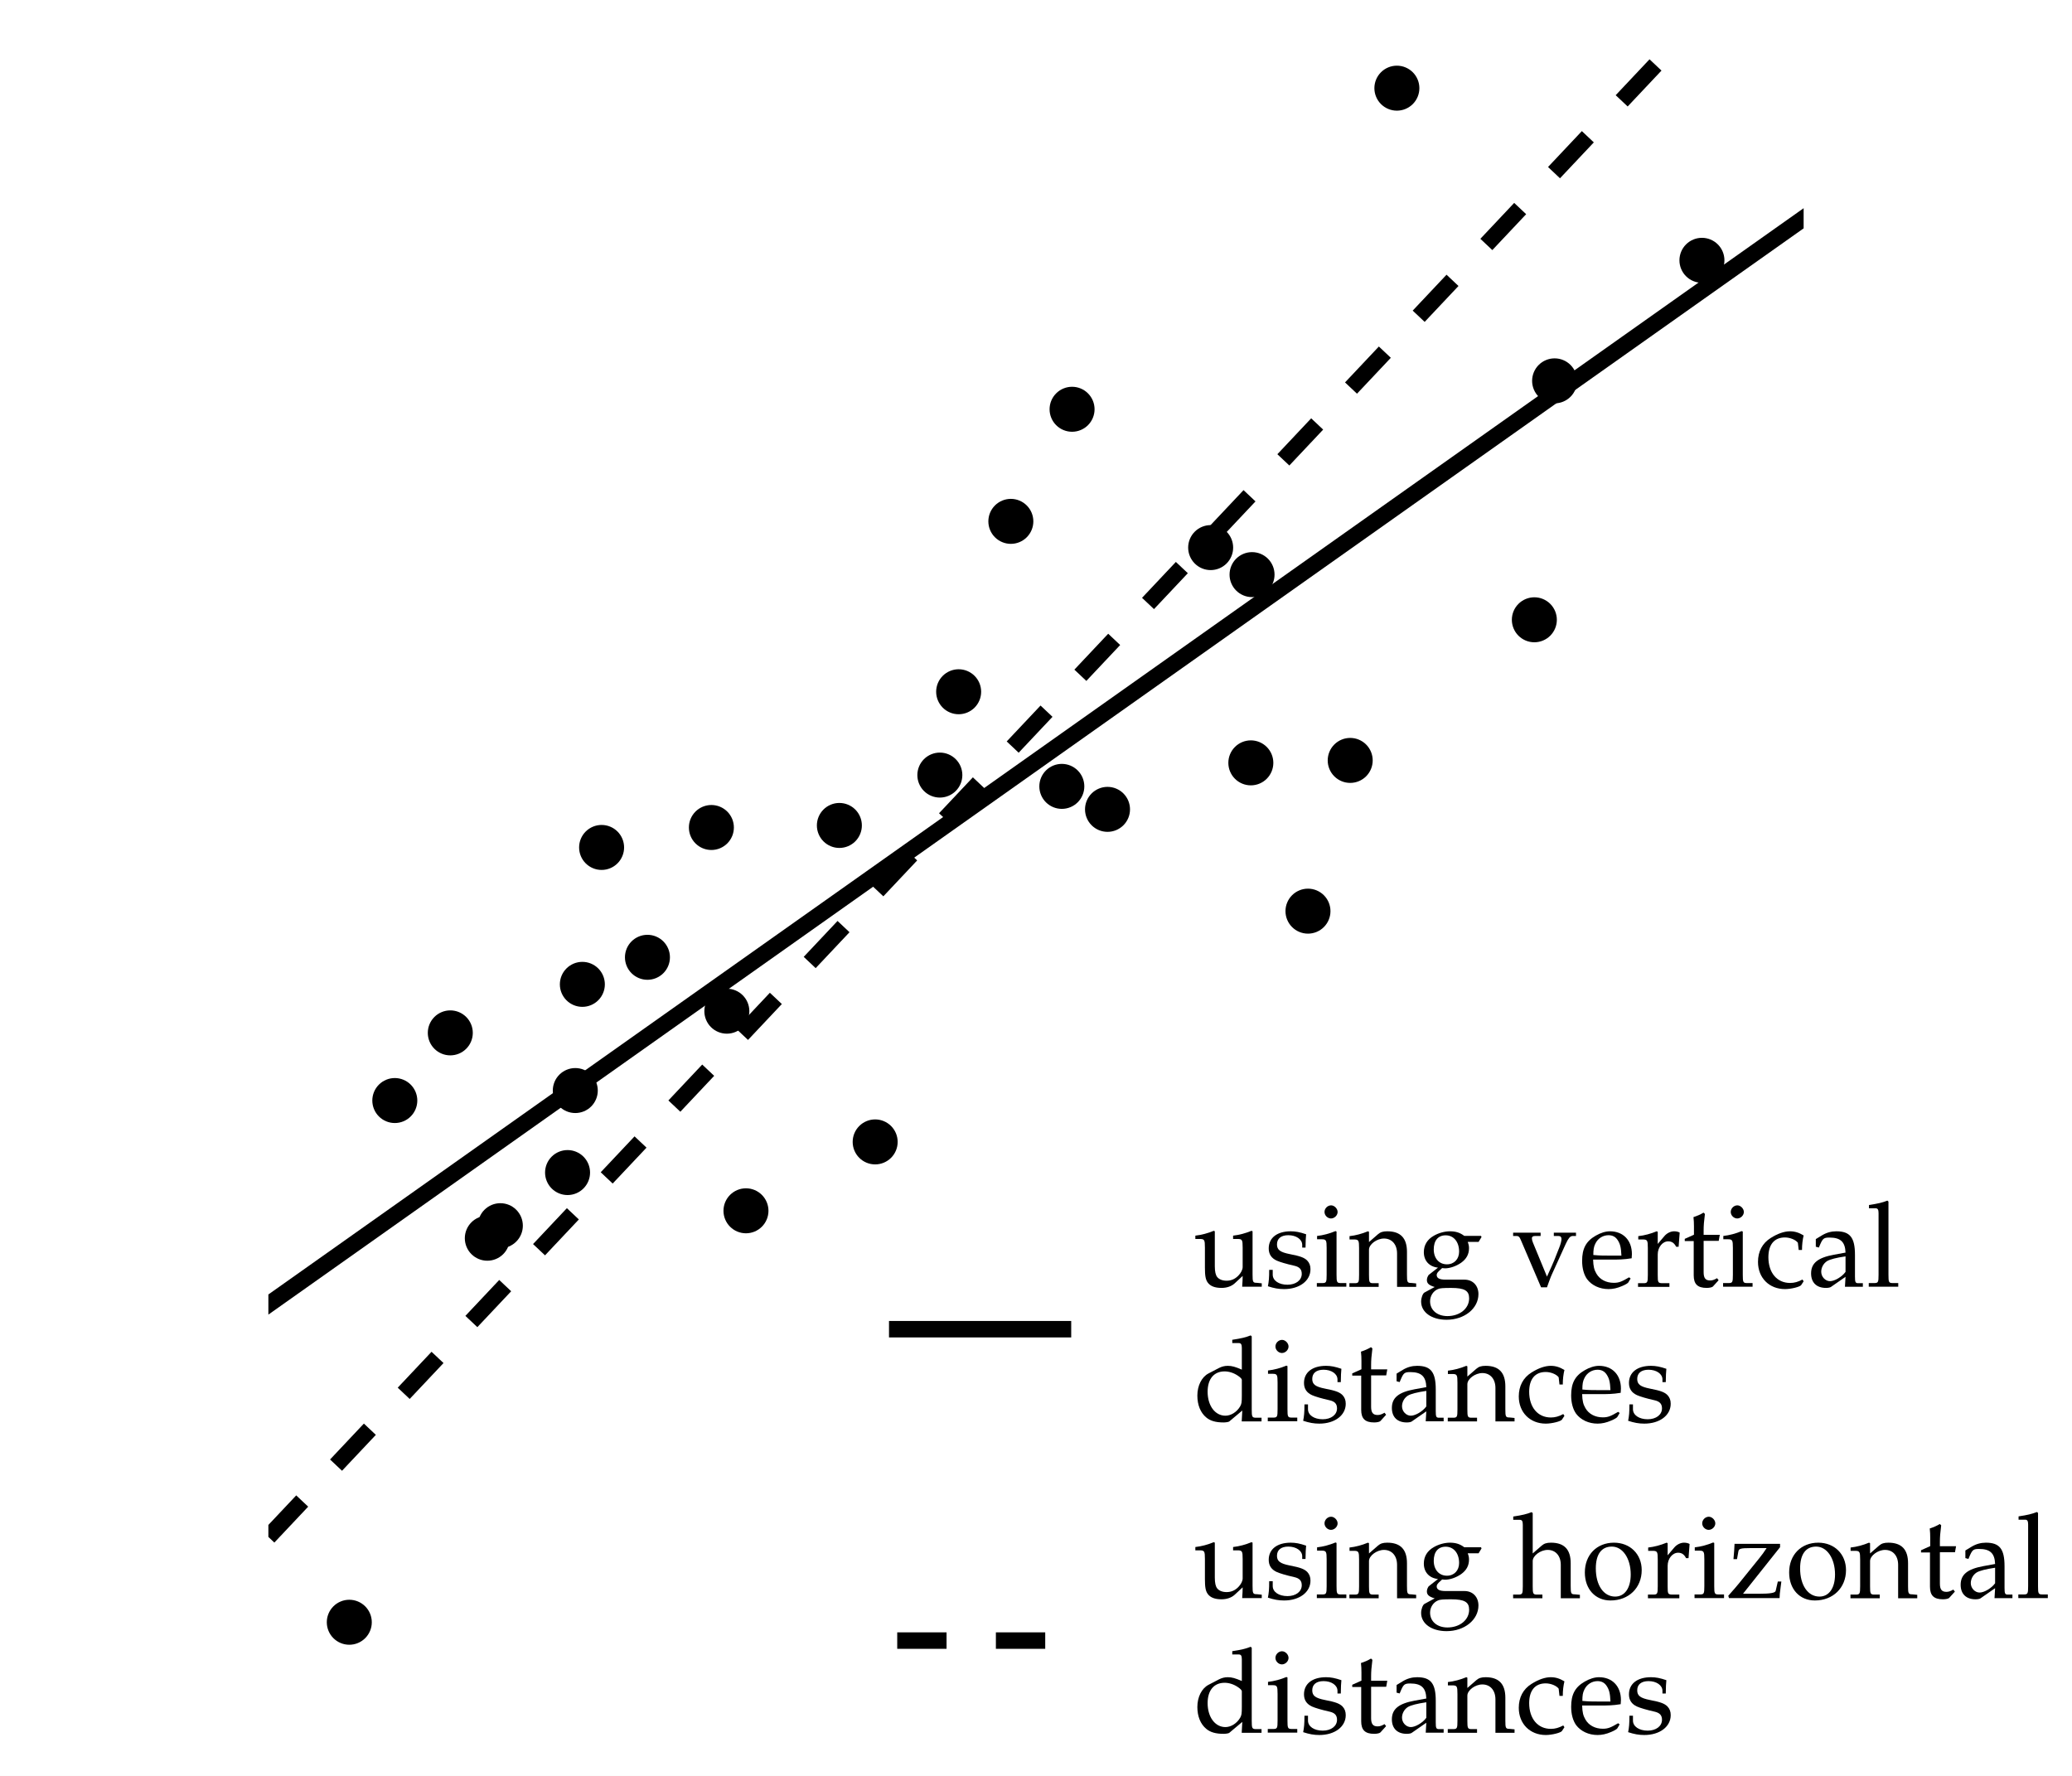
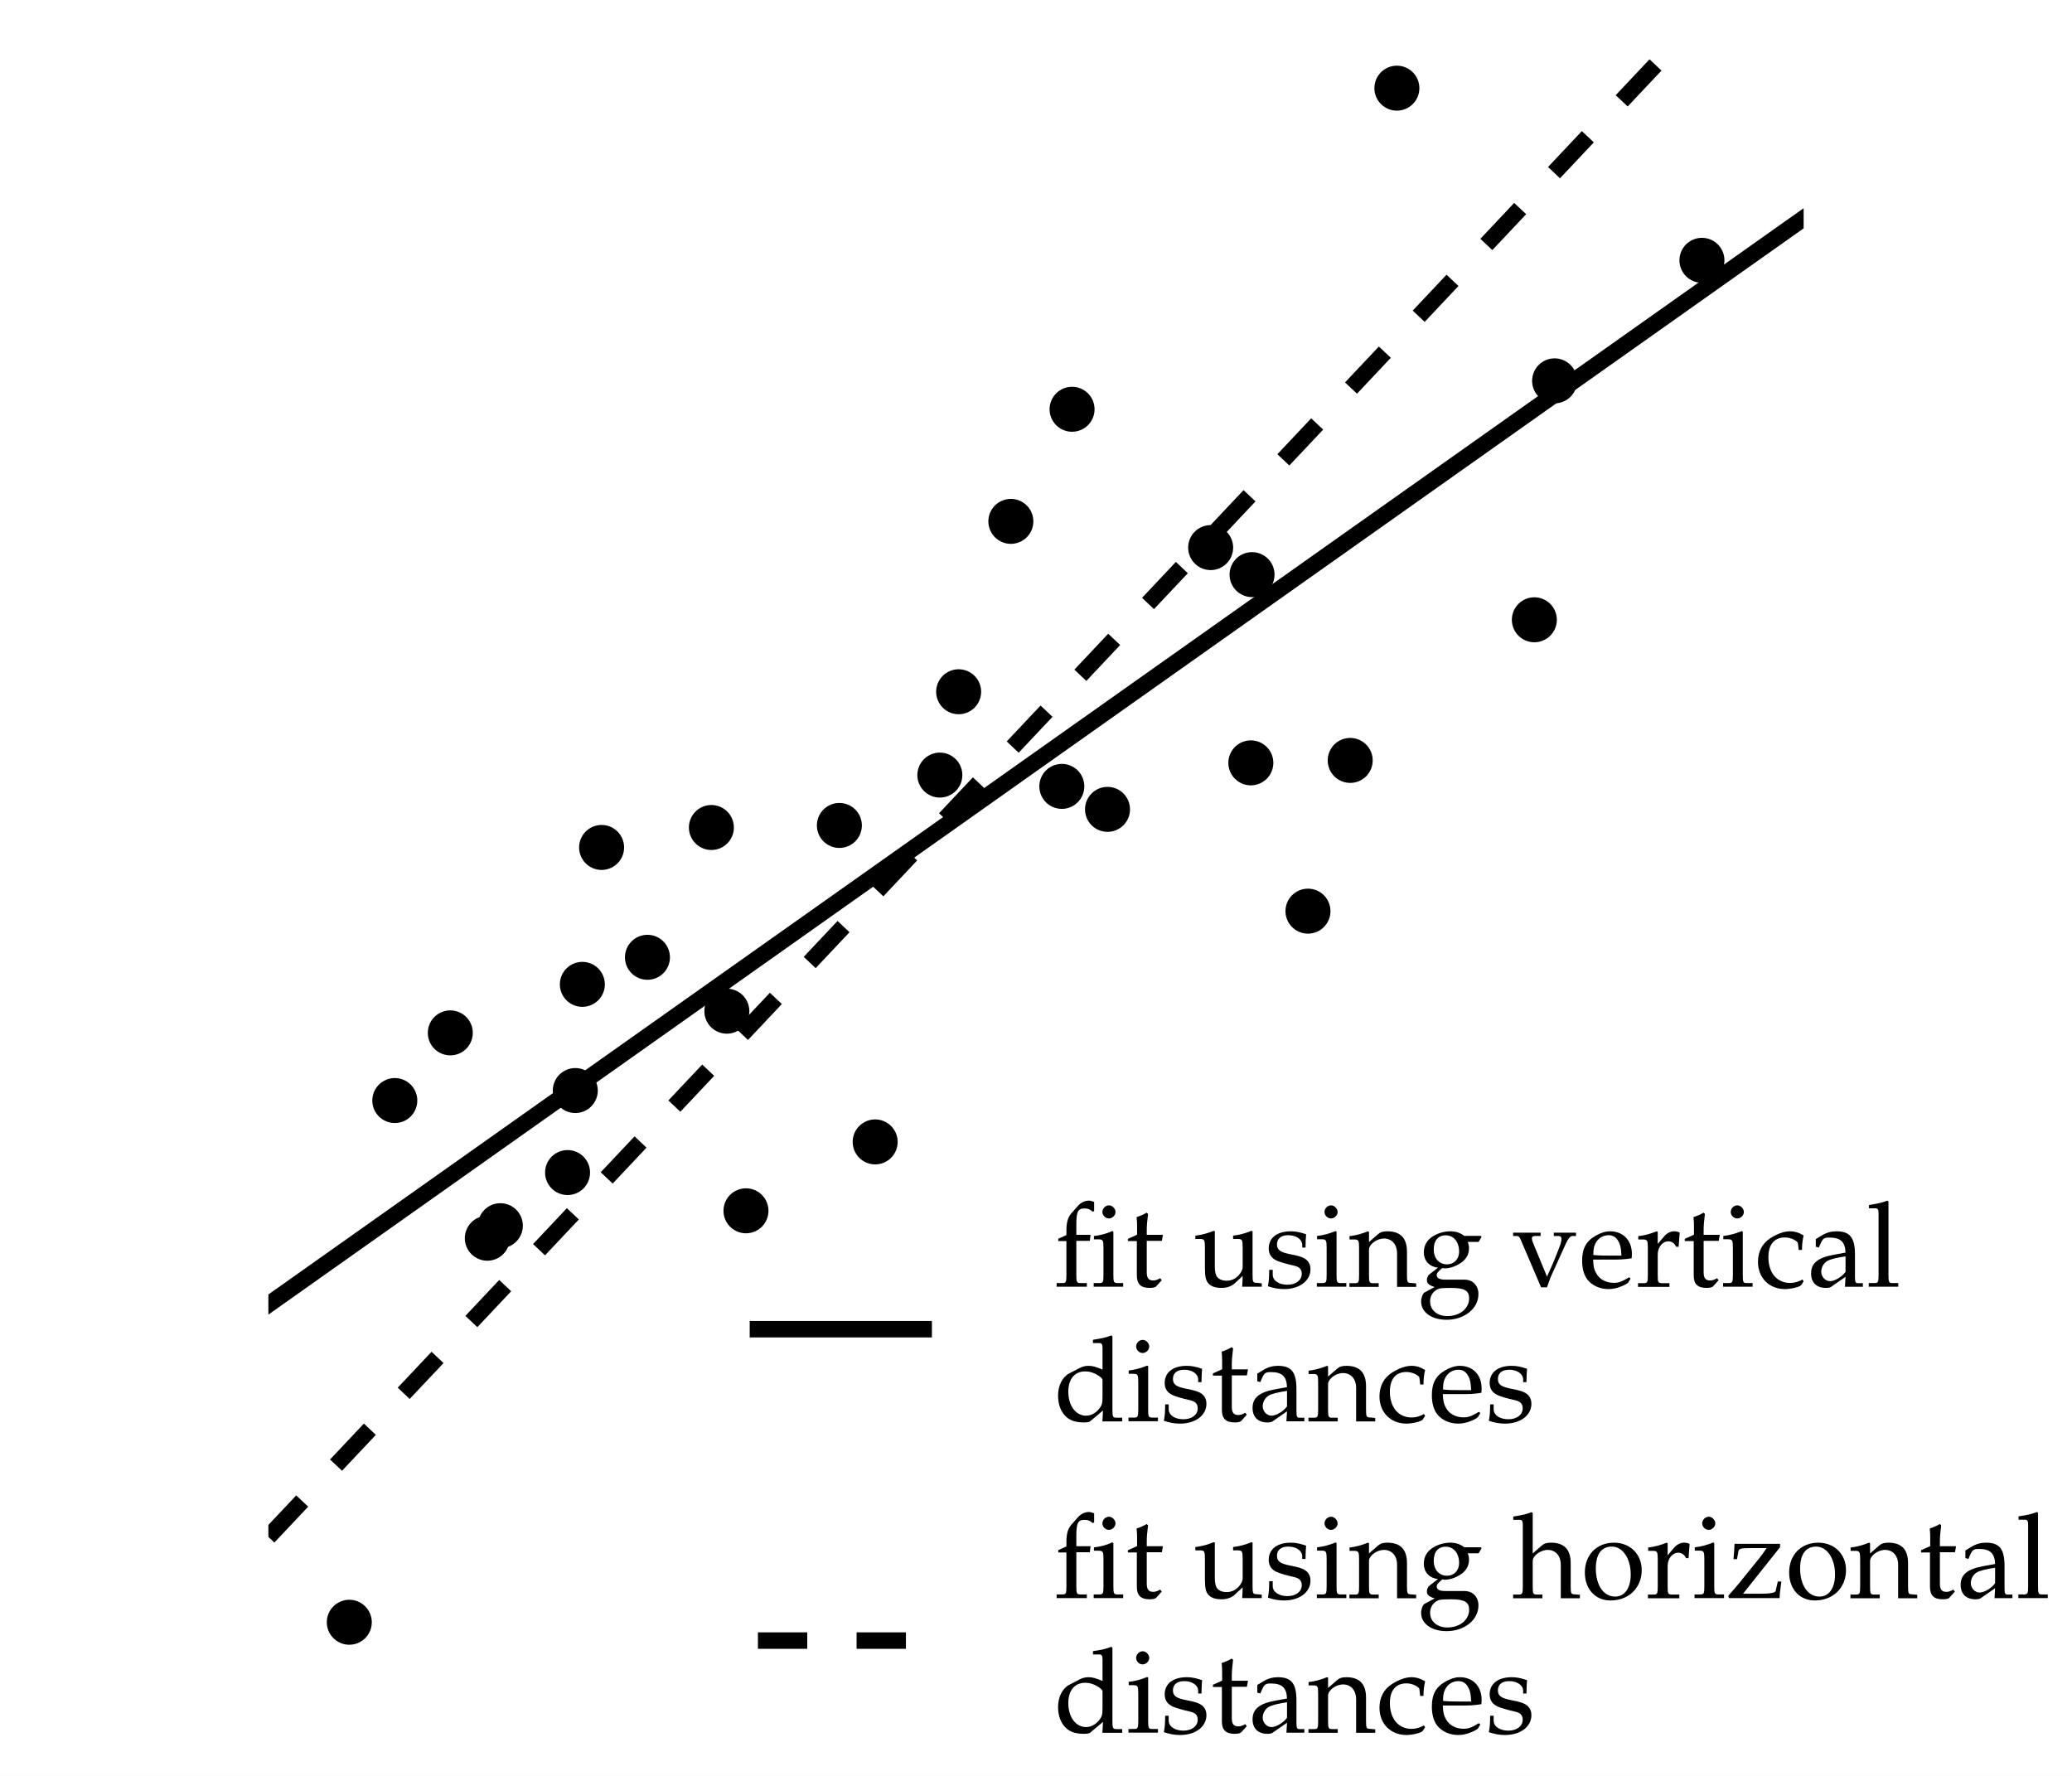
<svg xmlns="http://www.w3.org/2000/svg" xmlns:xlink="http://www.w3.org/1999/xlink" height="216pt" version="1.1" viewBox="0 0 252 216" width="252pt">
  <defs>
    <style type="text/css">
*{stroke-linecap:butt;stroke-linejoin:round;stroke-miterlimit:100000;}
  </style>
  </defs>
  <g id="figure_1">
    <g id="patch_1">
      <path d="M 0 216  L 252 216  L 252 0  L 0 0  z " style="fill:#ffffff;" />
    </g>
    <g id="axes_1">
      <g id="PathCollection_1">
        <defs>
-           <path d="M 0 2.236  C 0.593 2.236 1.162 2 1.581 1.581  C 2 1.162 2.236 0.593 2.236 0  C 2.236 -0.593 2 -1.162 1.581 -1.581  C 1.162 -2 0.593 -2.236 0 -2.236  C -0.593 -2.236 -1.162 -2 -1.581 -1.581  C -2 -1.162 -2.236 -0.593 -2.236 0  C -2.236 0.593 -2 1.162 -1.581 1.581  C -1.162 2 -0.593 2.236 0 2.236  z " id="m62ae405e80" style="stroke:#000000;" />
+           <path d="M 0 2.236  C 0.593 2.236 1.162 2 1.581 1.581  C 2 1.162 2.236 0.593 2.236 0  C 2.236 -0.593 2 -1.162 1.581 -1.581  C 1.162 -2 0.593 -2.236 0 -2.236  C -0.593 -2.236 -1.162 -2 -1.581 -1.581  C -2 -1.162 -2.236 -0.593 -2.236 0  C -2.236 0.593 -2 1.162 -1.581 1.581  C -1.162 2 -0.593 2.236 0 2.236  z " id="mb7ba370018" style="stroke:#000000;" />
        </defs>
-         <g clip-path="url(#p9179c47e36)">
-           <use style="stroke:#000000;" x="106.439" xlink:href="#m62ae405e80" y="138.89" />
-           <use style="stroke:#000000;" x="116.593" xlink:href="#m62ae405e80" y="84.137" />
-           <use style="stroke:#000000;" x="73.168" xlink:href="#m62ae405e80" y="103.074" />
-           <use style="stroke:#000000;" x="102.086" xlink:href="#m62ae405e80" y="100.399" />
-           <use style="stroke:#000000;" x="169.891" xlink:href="#m62ae405e80" y="10.724" />
-           <use style="stroke:#000000;" x="60.854" xlink:href="#m62ae405e80" y="149.08" />
-           <use style="stroke:#000000;" x="164.214" xlink:href="#m62ae405e80" y="92.489" />
-           <use style="stroke:#000000;" x="159.078" xlink:href="#m62ae405e80" y="110.823" />
-           <use style="stroke:#000000;" x="152.276" xlink:href="#m62ae405e80" y="69.891" />
-           <use style="stroke:#000000;" x="42.482" xlink:href="#m62ae405e80" y="197.314" />
-           <use style="stroke:#000000;" x="130.387" xlink:href="#m62ae405e80" y="49.779" />
-           <use style="stroke:#000000;" x="59.268" xlink:href="#m62ae405e80" y="150.605" />
-           <use style="stroke:#000000;" x="90.726" xlink:href="#m62ae405e80" y="147.269" />
-           <use style="stroke:#000000;" x="70.827" xlink:href="#m62ae405e80" y="119.727" />
-           <use style="stroke:#000000;" x="69.028" xlink:href="#m62ae405e80" y="142.618" />
-           <use style="stroke:#000000;" x="88.4" xlink:href="#m62ae405e80" y="122.99" />
-           <use style="stroke:#000000;" x="69.968" xlink:href="#m62ae405e80" y="132.643" />
-           <use style="stroke:#000000;" x="122.941" xlink:href="#m62ae405e80" y="63.413" />
-           <use style="stroke:#000000;" x="86.52" xlink:href="#m62ae405e80" y="100.648" />
-           <use style="stroke:#000000;" x="129.141" xlink:href="#m62ae405e80" y="95.647" />
-           <use style="stroke:#000000;" x="189.074" xlink:href="#m62ae405e80" y="46.323" />
-           <use style="stroke:#000000;" x="78.743" xlink:href="#m62ae405e80" y="116.436" />
-           <use style="stroke:#000000;" x="134.698" xlink:href="#m62ae405e80" y="98.442" />
-           <use style="stroke:#000000;" x="206.992" xlink:href="#m62ae405e80" y="31.662" />
-           <use style="stroke:#000000;" x="186.61" xlink:href="#m62ae405e80" y="75.384" />
-           <use style="stroke:#000000;" x="48.017" xlink:href="#m62ae405e80" y="133.858" />
-           <use style="stroke:#000000;" x="152.129" xlink:href="#m62ae405e80" y="92.786" />
-           <use style="stroke:#000000;" x="147.242" xlink:href="#m62ae405e80" y="66.604" />
-           <use style="stroke:#000000;" x="54.766" xlink:href="#m62ae405e80" y="125.628" />
-           <use style="stroke:#000000;" x="114.306" xlink:href="#m62ae405e80" y="94.273" />
+         <g clip-path="url(#p3c5de3353c)">
+           <use style="stroke:#000000;" x="106.439" xlink:href="#mb7ba370018" y="138.89" />
+           <use style="stroke:#000000;" x="116.593" xlink:href="#mb7ba370018" y="84.137" />
+           <use style="stroke:#000000;" x="73.168" xlink:href="#mb7ba370018" y="103.074" />
+           <use style="stroke:#000000;" x="102.086" xlink:href="#mb7ba370018" y="100.399" />
+           <use style="stroke:#000000;" x="169.891" xlink:href="#mb7ba370018" y="10.724" />
+           <use style="stroke:#000000;" x="60.854" xlink:href="#mb7ba370018" y="149.08" />
+           <use style="stroke:#000000;" x="164.214" xlink:href="#mb7ba370018" y="92.489" />
+           <use style="stroke:#000000;" x="159.078" xlink:href="#mb7ba370018" y="110.823" />
+           <use style="stroke:#000000;" x="152.276" xlink:href="#mb7ba370018" y="69.891" />
+           <use style="stroke:#000000;" x="42.482" xlink:href="#mb7ba370018" y="197.314" />
+           <use style="stroke:#000000;" x="130.387" xlink:href="#mb7ba370018" y="49.779" />
+           <use style="stroke:#000000;" x="59.268" xlink:href="#mb7ba370018" y="150.605" />
+           <use style="stroke:#000000;" x="90.726" xlink:href="#mb7ba370018" y="147.269" />
+           <use style="stroke:#000000;" x="70.827" xlink:href="#mb7ba370018" y="119.727" />
+           <use style="stroke:#000000;" x="69.028" xlink:href="#mb7ba370018" y="142.618" />
+           <use style="stroke:#000000;" x="88.4" xlink:href="#mb7ba370018" y="122.99" />
+           <use style="stroke:#000000;" x="69.968" xlink:href="#mb7ba370018" y="132.643" />
+           <use style="stroke:#000000;" x="122.941" xlink:href="#mb7ba370018" y="63.413" />
+           <use style="stroke:#000000;" x="86.52" xlink:href="#mb7ba370018" y="100.648" />
+           <use style="stroke:#000000;" x="129.141" xlink:href="#mb7ba370018" y="95.647" />
+           <use style="stroke:#000000;" x="189.074" xlink:href="#mb7ba370018" y="46.323" />
+           <use style="stroke:#000000;" x="78.743" xlink:href="#mb7ba370018" y="116.436" />
+           <use style="stroke:#000000;" x="134.698" xlink:href="#mb7ba370018" y="98.442" />
+           <use style="stroke:#000000;" x="206.992" xlink:href="#mb7ba370018" y="31.662" />
+           <use style="stroke:#000000;" x="186.61" xlink:href="#mb7ba370018" y="75.384" />
+           <use style="stroke:#000000;" x="48.017" xlink:href="#mb7ba370018" y="133.858" />
+           <use style="stroke:#000000;" x="152.129" xlink:href="#mb7ba370018" y="92.786" />
+           <use style="stroke:#000000;" x="147.242" xlink:href="#mb7ba370018" y="66.604" />
+           <use style="stroke:#000000;" x="54.766" xlink:href="#mb7ba370018" y="125.628" />
+           <use style="stroke:#000000;" x="114.306" xlink:href="#mb7ba370018" y="94.273" />
        </g>
      </g>
      <g id="line2d_1">
-         <path clip-path="url(#p9179c47e36)" d="M 32.64 158.671  L 219.36 26.549  " style="fill:none;stroke:#000000;stroke-linecap:square;stroke-width:2.0;" />
+         <path clip-path="url(#p3c5de3353c)" d="M 32.64 158.671  L 219.36 26.549  " style="fill:none;stroke:#000000;stroke-linecap:square;stroke-width:2.0;" />
      </g>
      <g id="line2d_2">
-         <path clip-path="url(#p9179c47e36)" d="M 32.64 186.936  L 209.73 -1  " style="fill:none;stroke:#000000;stroke-dasharray:6,6;stroke-dashoffset:0.0;stroke-width:2.0;" />
+         <path clip-path="url(#p3c5de3353c)" d="M 32.64 186.936  L 209.73 -1  " style="fill:none;stroke:#000000;stroke-dasharray:6,6;stroke-dashoffset:0.0;stroke-width:2.0;" />
      </g>
      <g id="legend_1">
        <g id="line2d_3">
-           <path d="M 109.122 161.669  L 129.282 161.669  " style="fill:none;stroke:#000000;stroke-linecap:square;stroke-width:2.0;" />
+           <path d="M 92.18 161.669  L 112.34 161.669  " style="fill:none;stroke:#000000;stroke-linecap:square;stroke-width:2.0;" />
        </g>
        <g id="line2d_4" />
        <g id="text_1">
          <defs>
            <path d="M 53.906 43  L 53.906 45.812  C 47.906 45.812 46.094 45.812 44.5 45.812  C 42.906 45.812 41.094 45.812 35.094 45.812  L 35.094 43  L 39.203 43  C 40.797 43 41.594 42.094 41.594 40.484  C 41.594 38.891 40.906 36.203 39.703 33.188  L 35.5 22.578  C 34.297 19.672 33.094 16.875 29.297 8.578  L 17.406 37.391  C 16.797 38.781 16.5 40.094 16.5 41.188  C 16.5 42.297 17.406 43 19 43  L 23.906 43  L 23.906 45.812  C 14.094 45.812 14.094 45.812 12.203 45.812  C 10.297 45.812 5.5 45.812 0.594 45.812  L 0.594 43  L 4 43  C 5.5 42.797 6 42.203 7.094 39.703  L 24.297 -0.5  L 29.297 -0.5  C 29.906 1.203 30.906 3.797 30.906 4  C 32 6.984 33.297 10.375 33.406 10.375  L 45.203 36.312  C 47.406 41.016 48.797 42.797 50.797 43  z " id="URW_Palladio_L_Roman-118" />
            <path d="M 2.297 66.5  L 7.906 66.5  C 9.703 66.5 10.406 65.391 10.406 62.375  L 10.406 10.172  C 10.406 3.812 10.094 3.109 6.703 3.109  L 2.094 3.109  L 2.094 0  C 12.094 0 12.094 0 14.594 0  C 17.094 0 17.094 0 27.094 0  L 27.094 3.109  L 22.5 3.109  C 19.094 3.109 18.797 3.812 18.797 10.156  L 18.797 72.203  L 17.906 73.016  C 13.5 71.312 10.203 70.5 2.297 69.297  z " id="URW_Palladio_L_Roman-108" />
-             <path d="M 51.906 38  L 54.406 42.109  L 54 43.109  L 39.797 43.109  C 36.094 45.891 32.5 47 27.594 47  C 23.203 47 18.094 45.625 14 43.25  C 8.406 40.109 5.5 35.281 5.5 29.281  C 5.5 22 10.094 16.984 17.5 16.188  L 9.594 10  C 8.594 8.484 8.094 7.172 8.094 5.641  C 8.094 2.812 9.906 1.188 14.703 -0.219  L 6 -4.938  C 4.594 -5.734 3.203 -9.438 3.203 -12.547  C 3.203 -21.688 12.094 -28 24.797 -28  C 39.906 -28 51.797 -18.469 51.797 -6.234  C 51.797 0.984 47 6 40 6  L 24 6  C 18.797 6 16.406 7.219 16.406 9.984  C 16.406 11.312 17.203 12.422 19.797 14.672  C 20.406 15.188 20.594 15.391 21 15.797  C 22 15.688 22.594 15.594 23.406 15.594  C 27.703 15.594 33 17.469 37.094 20.312  C 41.594 23.547 43.797 27.484 43.797 32.703  C 43.797 34.656 43.5 35.938 42.703 38  z M 24 43.594  C 30.797 43.594 35.406 38.094 35.406 29.766  C 35.406 23.422 31.203 19 25.094 19  C 18.406 19 13.906 24.094 13.906 31.641  C 13.906 39.172 17.594 43.594 24 43.594  M 28.703 -1.016  C 40 -1.016 43.906 -3.312 43.906 -9.844  C 43.906 -18.469 36 -24.891 25.5 -24.891  C 16.797 -24.891 10.797 -19.781 10.797 -12.344  C 10.797 -7.844 13.406 -3.719 17.406 -2.016  C 19 -1.219 21.797 -1.016 28.703 -1.016  " id="URW_Palladio_L_Roman-103" />
            <path d="M 43.703 6.984  L 42.406 7.984  C 36 4.203 33.703 3.312 29.406 3.312  C 22.906 3.312 17.5 6.219 14.703 11.109  C 12.797 14.391 12.094 17.203 11.906 23  L 26.5 23  C 33.406 23 37.703 23 44.594 24.125  C 44.703 25.531 44.797 26.453 44.797 27.672  C 44.797 39.375 37.406 47 26.203 47  C 22.5 47 18.203 45.688 14.094 43.281  C 5.906 38.578 2.594 32.359 2.594 21.938  C 2.594 15.625 4.094 10.219 6.797 6.406  C 10.797 1.109 17.5 -2 25 -2  C 28.703 -2 32.406 -1.203 36.5 0.578  C 39.203 1.688 41.297 2.984 41.703 3.594  z M 35.906 26.406  C 30.703 26.406 28.297 26.406 24.703 26.406  C 20.094 26.406 17.5 26.406 12.094 26.906  C 12.094 31.672 12.5 33.891 13.797 36.516  C 15.906 40.969 20.203 43.688 25 43.688  C 28.297 43.688 30.906 42.359 32.703 39.594  C 34.906 36.234 35.594 33.266 35.906 26.406  " id="URW_Palladio_L_Roman-101" />
+             <path d="M 41 -0.109  C 47.094 -0.109 47.203 -0.109 48.906 -0.109  C 50.297 -0.109 50.297 -0.109 57.203 -0.109  L 57.203 2.797  L 53.094 3.203  C 49.703 3.203 49.406 3.812 49.406 10.219  L 49.406 29.562  C 49.406 41.281 43.906 47 32.703 47  C 29 47 26.906 46.297 24.797 44.484  L 17.203 37.875  L 17.203 46.594  L 16.297 47  C 11.203 44.891 6 43.484 0.703 42.891  L 0.703 40.078  L 4.406 40.078  C 8.406 40.078 8.797 39.375 8.797 32.719  L 8.797 10.047  C 8.797 3.703 8.5 3 5.094 3  L 0.594 3  L 0.594 -0.109  C 7.406 -0.109 10.094 -0.109 13 -0.109  C 15.906 -0.109 18.594 -0.109 25.406 -0.109  L 25.406 3  L 20.906 3  C 17.5 3 17.203 3.703 17.203 10.047  L 17.203 31.422  C 17.203 35.938 23.797 40.875 29.906 40.875  C 36.594 40.875 41 35.891 41 28.219  z " id="URW_Palladio_L_Roman-110" />
+             <path d="M 34.094 71.922  C 32 72.703 30.797 73 29.5 73  C 26.297 73 22.797 71.297 20.594 68.812  L 14.797 62.266  C 11.906 58.984 10.594 54.531 10.594 47.969  L 10.594 43.797  L 3.703 40.688  L 3.703 38.688  L 10.594 38.688  L 10.594 10.172  C 10.594 3.812 10.297 3.109 6.906 3.109  L 2.297 3.109  L 2.297 0  C 12.297 0 12.297 0 14.906 0  C 17.297 0 20.094 0 27.906 0  L 27.906 3.109  L 22.703 3.109  C 19.297 3.109 19 3.828 19 10.203  L 19 38.891  L 30.406 38.891  L 31.094 44  L 19 44  L 19 52.344  C 19 63.641 20.297 66.375 26 66.375  C 28.703 66.375 30.5 65.688 32.906 63.609  L 34.094 64.203  z M 50.406 46.578  L 49.5 47.281  C 45.094 45.094 39.797 43.703 33.906 43  L 33.906 40.188  L 37.594 40.188  C 41.594 40.188 42 39.484 42 32.797  L 42 10.203  C 42 3.812 41.703 3.109 38.297 3.109  L 33.703 3.109  L 33.703 0  C 43.703 0 43.703 0 46.203 0  C 48.703 0 48.703 0 58.703 0  L 58.703 3.109  L 54.094 3.109  C 50.703 3.109 50.406 3.812 50.406 10.188  z M 46.703 69  C 43.703 69 41.094 66.391 41.094 63.375  C 41.094 60.469 43.703 57.875 46.594 57.875  C 49.5 57.875 52.203 60.469 52.203 63.375  C 52.203 66.188 49.5 69 46.703 69  " id="URW_Palladio_L_Roman-2" />
            <path d="M 4.094 14.328  C 4.094 7.422 3.797 4.406 3 0.406  C 8.203 -1.297 12.094 -2 16.703 -2  C 29.797 -2 39.094 5.016 39.094 14.828  C 39.094 17.938 38.203 20.234 36.297 22.25  C 33.703 24.75 30.406 25.953 21.594 27.656  C 13.406 29.266 10.703 31.266 10.703 35.875  C 10.703 40.875 14.203 43.688 20.297 43.688  C 27 43.688 32.094 40.188 32.094 35.469  L 32.094 33.172  L 34.906 33.172  C 35 38.984 35.094 41.375 35.406 44.484  C 30.094 46.297 26.5 47 22.406 47  C 10.797 47 3.703 41.484 3.703 32.469  C 3.703 27.656 5.906 24.25 10.5 22.141  C 13.203 20.938 18.5 19.344 25.297 17.828  C 29.797 16.828 31.703 14.734 31.703 10.922  C 31.703 5.516 26.703 1.703 19.594 1.703  C 12.297 1.703 7.094 5.203 7.094 10.219  L 7.094 14.328  z " id="URW_Palladio_L_Roman-115" />
            <path d="M 2.297 40.078  L 6 40.078  C 10 40.078 10.406 39.375 10.406 32.719  L 10.406 10.047  C 10.406 3.703 10.094 3 6.703 3  L 2.094 3  L 2.094 -0.109  C 9.297 -0.109 11.906 -0.109 14.406 -0.109  C 16.406 -0.109 16.406 -0.109 28.703 -0.109  L 28.703 3  L 23.5 3  C 19 3 18.797 3.297 18.797 9.969  L 18.797 27.359  C 18.797 33.422 22.797 38.484 27.703 38.484  C 30.703 38.484 32.797 37.078 34.406 33.891  L 36.5 33.891  L 37.406 45.891  C 36.297 46.594 34.5 47 32.703 47  C 29.703 47 26.5 45.391 24.406 42.891  L 18.797 36.281  L 18.797 46.594  L 17.906 47  C 12.797 44.891 7.594 43.484 2.297 42.891  z " id="URW_Palladio_L_Roman-114" />
            <path d="M 50.297 47.016  L 49.406 47.422  C 44.297 45.312 39.094 43.906 33.797 43.312  L 33.797 40.5  L 37.5 40.5  C 41.5 40.5 41.906 39.797 41.906 33.141  L 41.906 16.719  C 41.906 14.5 40.5 11.672 38.203 9.359  C 35.406 6.531 32.203 5.109 28.297 5.109  C 24.797 5.109 22 6.219 20.406 8.141  C 19 9.75 18.297 12.875 18.297 17.297  L 18.297 47.016  L 17.406 47.422  C 12.297 45.312 7.094 43.906 1.797 43.312  L 1.797 40.5  L 5.5 40.5  C 9.5 40.5 9.906 39.797 9.906 33.156  L 9.906 16.234  C 9.906 9.172 10.5 6.047 12.297 3.547  C 14.5 0.516 18.297 -1 24 -1  C 28.5 -1 32.5 0.406 35.203 2.906  L 41.906 9.141  C 41.906 6.266 41.797 4.656 41.5 0  C 48.203 0 48.297 0 49.797 0  C 51.203 0 51.203 0 58.094 0  L 58.094 2.906  L 54 3.312  C 50.594 3.312 50.297 3.922 50.297 10.375  z " id="URW_Palladio_L_Roman-117" />
            <path d="M 18.797 46.766  L 17.906 47.172  C 12.797 45.062 7.594 43.641 2.297 43.047  L 2.297 40.25  L 6 40.25  C 10 40.25 10.406 39.547 10.406 32.891  L 10.406 10.172  C 10.406 3.812 10.094 3.109 6.703 3.109  L 2.094 3.109  L 2.094 0  C 12.094 0 12.094 0 14.594 0  C 17.094 0 17.094 0 27.094 0  L 27.094 3.109  L 22.5 3.109  C 19.094 3.109 18.797 3.812 18.797 10.172  z M 14.203 69  C 11.203 69 8.594 66.391 8.594 63.375  C 8.594 60.469 11.203 57.875 14.094 57.875  C 17 57.875 19.703 60.469 19.703 63.375  C 19.703 66.188 17 69 14.203 69  " id="URW_Palladio_L_Roman-105" />
            <path d="M 39.906 31.156  C 39.906 35.766 40.406 39.875 41.297 43.484  C 37.297 45.891 33.797 47 29.703 47  C 24.906 47 19.297 45.094 13.297 41.281  C 6.297 36.875 2.594 29.859 2.594 21.047  C 2.594 7.516 12.094 -2 25.5 -2  C 30.703 -2 38.203 -0.094 39.203 1.406  L 41.297 4.609  L 40.297 6.109  C 36.594 4.109 33.406 3.203 29.797 3.203  C 18.703 3.203 11.406 11.828 11.406 25.047  C 11.406 35.766 16.406 41.781 25.406 41.781  C 29.797 41.781 34.594 39.781 36.406 37.281  L 37.094 31.156  z " id="URW_Palladio_L_Roman-99" />
-             <path d="M 41 -0.109  C 47.094 -0.109 47.203 -0.109 48.906 -0.109  C 50.297 -0.109 50.297 -0.109 57.203 -0.109  L 57.203 2.797  L 53.094 3.203  C 49.703 3.203 49.406 3.812 49.406 10.219  L 49.406 29.562  C 49.406 41.281 43.906 47 32.703 47  C 29 47 26.906 46.297 24.797 44.484  L 17.203 37.875  L 17.203 46.594  L 16.297 47  C 11.203 44.891 6 43.484 0.703 42.891  L 0.703 40.078  L 4.406 40.078  C 8.406 40.078 8.797 39.375 8.797 32.719  L 8.797 10.047  C 8.797 3.703 8.5 3 5.094 3  L 0.594 3  L 0.594 -0.109  C 7.406 -0.109 10.094 -0.109 13 -0.109  C 15.906 -0.109 18.594 -0.109 25.406 -0.109  L 25.406 3  L 20.906 3  C 17.5 3 17.203 3.703 17.203 10.047  L 17.203 31.422  C 17.203 35.938 23.797 40.875 29.906 40.875  C 36.594 40.875 41 35.891 41 28.219  z " id="URW_Palladio_L_Roman-110" />
+             <path d="M 51.906 38  L 54.406 42.109  L 54 43.109  L 39.797 43.109  C 36.094 45.891 32.5 47 27.594 47  C 23.203 47 18.094 45.625 14 43.25  C 8.406 40.109 5.5 35.281 5.5 29.281  C 5.5 22 10.094 16.984 17.5 16.188  L 9.594 10  C 8.594 8.484 8.094 7.172 8.094 5.641  C 8.094 2.812 9.906 1.188 14.703 -0.219  L 6 -4.938  C 4.594 -5.734 3.203 -9.438 3.203 -12.547  C 3.203 -21.688 12.094 -28 24.797 -28  C 39.906 -28 51.797 -18.469 51.797 -6.234  C 51.797 0.984 47 6 40 6  L 24 6  C 18.797 6 16.406 7.219 16.406 9.984  C 16.406 11.312 17.203 12.422 19.797 14.672  C 20.406 15.188 20.594 15.391 21 15.797  C 22 15.688 22.594 15.594 23.406 15.594  C 27.703 15.594 33 17.469 37.094 20.312  C 41.594 23.547 43.797 27.484 43.797 32.703  C 43.797 34.656 43.5 35.938 42.703 38  z M 24 43.594  C 30.797 43.594 35.406 38.094 35.406 29.766  C 35.406 23.422 31.203 19 25.094 19  C 18.406 19 13.906 24.094 13.906 31.641  C 13.906 39.172 17.594 43.594 24 43.594  M 28.703 -1.016  C 40 -1.016 43.906 -3.312 43.906 -9.844  C 43.906 -18.469 36 -24.891 25.5 -24.891  C 16.797 -24.891 10.797 -19.781 10.797 -12.344  C 10.797 -7.844 13.406 -3.719 17.406 -2.016  C 19 -1.219 21.797 -1.016 28.703 -1.016  " id="URW_Palladio_L_Roman-103" />
            <path d="M 9.797 38.688  L 9.797 9.672  C 9.797 2.219 13.094 -1 20.797 -1  C 23.094 -1 25.5 -0.5 26.094 0.203  L 30.906 5.516  L 29.594 7.234  C 27.094 5.812 25.594 5.312 23.703 5.312  C 19.797 5.312 18.203 7.344 18.203 12.312  L 18.203 38.891  L 31 38.891  L 31.906 44  L 18.203 44  L 18.203 47.75  C 18.203 51.891 18.5 55.422 19.297 61.734  L 18.094 62.828  C 15.703 61.328 12.703 60.031 9.594 59.031  C 9.906 56.016 10 54.109 10 51.109  L 10 44.094  L 2.203 40.594  L 2.203 38.688  z " id="URW_Palladio_L_Roman-116" />
            <path d="M 32.406 8.406  L 31.906 -0.016  C 38.406 -0.016 38.406 -0.016 39.703 -0.016  C 40.203 -0.016 42.703 -0.016 47.094 -0.016  L 47.094 3  L 43.203 3  C 40.797 3 40.406 3.812 40.406 8.719  L 40.406 27.047  C 40.406 41.688 36.203 47 24.594 47  C 20.297 47 16.297 45.891 12.5 43.609  L 7.203 40.391  L 7.203 33.922  L 9.797 33.219  L 11.094 36.297  C 13.203 40.984 14.203 41.688 18.797 41.688  C 28.203 41.688 32.094 37.984 32.406 28.938  L 22.5 27.125  C 8.906 24.641 3.203 19.953 3.203 11.281  C 3.203 3.5 7.906 -1 15.797 -1  C 17.594 -1 19.297 -0.703 20 -0.203  z M 32.406 12.594  C 29.5 8.5 23.203 4.719 19.297 4.719  C 15.297 4.719 11.797 8.406 11.797 12.688  C 11.797 16.375 13.797 19.859 16.797 21.75  C 19.297 23.25 24.797 24.641 32.406 25.75  z " id="URW_Palladio_L_Roman-97" />
          </defs>
-           <g transform="translate(145.1225 156.505)scale(0.144 -0.144)">
-             <use transform="scale(0.996264)" xlink:href="#URW_Palladio_L_Roman-117" />
-             <use transform="translate(60.07373 0.0)scale(0.996264)" xlink:href="#URW_Palladio_L_Roman-115" />
-             <use transform="translate(102.3152 0.0)scale(0.996264)" xlink:href="#URW_Palladio_L_Roman-105" />
-             <use transform="translate(131.3056 0.0)scale(0.996264)" xlink:href="#URW_Palladio_L_Roman-110" />
-             <use transform="translate(189.2876 0.0)scale(0.996264)" xlink:href="#URW_Palladio_L_Roman-103" />
-             <use transform="translate(269.5859 0.0)scale(0.996264)" xlink:href="#URW_Palladio_L_Roman-118" />
-             <use transform="translate(325.8738 0.0)scale(0.996264)" xlink:href="#URW_Palladio_L_Roman-101" />
-             <use transform="translate(373.5941 0.0)scale(0.996264)" xlink:href="#URW_Palladio_L_Roman-114" />
-             <use transform="translate(412.946 0.0)scale(0.996264)" xlink:href="#URW_Palladio_L_Roman-116" />
-             <use transform="translate(445.4231 0.0)scale(0.996264)" xlink:href="#URW_Palladio_L_Roman-105" />
-             <use transform="translate(474.4135 0.0)scale(0.996264)" xlink:href="#URW_Palladio_L_Roman-99" />
-             <use transform="translate(518.647 0.0)scale(0.996264)" xlink:href="#URW_Palladio_L_Roman-97" />
-             <use transform="translate(568.4602 0.0)scale(0.996264)" xlink:href="#URW_Palladio_L_Roman-108" />
+           <g transform="translate(128.1799 156.505)scale(0.144 -0.144)">
+             <use transform="scale(0.996264)" xlink:href="#URW_Palladio_L_Roman-2" />
+             <use transform="translate(60.27326 0.0)scale(0.996264)" xlink:href="#URW_Palladio_L_Roman-116" />
+             <use transform="translate(117.6569 0.0)scale(0.996264)" xlink:href="#URW_Palladio_L_Roman-117" />
+             <use transform="translate(177.7307 0.0)scale(0.996264)" xlink:href="#URW_Palladio_L_Roman-115" />
+             <use transform="translate(219.9721 0.0)scale(0.996264)" xlink:href="#URW_Palladio_L_Roman-105" />
+             <use transform="translate(248.9625 0.0)scale(0.996264)" xlink:href="#URW_Palladio_L_Roman-110" />
+             <use transform="translate(306.9446 0.0)scale(0.996264)" xlink:href="#URW_Palladio_L_Roman-103" />
+             <use transform="translate(387.2428 0.0)scale(0.996264)" xlink:href="#URW_Palladio_L_Roman-118" />
+             <use transform="translate(443.5308 0.0)scale(0.996264)" xlink:href="#URW_Palladio_L_Roman-101" />
+             <use transform="translate(491.2511 0.0)scale(0.996264)" xlink:href="#URW_Palladio_L_Roman-114" />
+             <use transform="translate(530.603 0.0)scale(0.996264)" xlink:href="#URW_Palladio_L_Roman-116" />
+             <use transform="translate(563.08 0.0)scale(0.996264)" xlink:href="#URW_Palladio_L_Roman-105" />
+             <use transform="translate(592.0704 0.0)scale(0.996264)" xlink:href="#URW_Palladio_L_Roman-99" />
+             <use transform="translate(636.304 0.0)scale(0.996264)" xlink:href="#URW_Palladio_L_Roman-97" />
+             <use transform="translate(686.1172 0.0)scale(0.996264)" xlink:href="#URW_Palladio_L_Roman-108" />
          </g>
          <defs>
            <path d="M 41.203 43.781  C 35.594 46.188 32.797 47 29.297 47  C 26.594 47 24.203 46.391 21.703 45.109  L 12.906 40.516  C 7.203 37.516 3.5 30.234 3.5 21.75  C 3.5 13.766 6.203 7.188 11.094 3.188  C 14.5 0.297 19.203 -1 25.703 -1  C 27.703 -1 30 -0.594 30.5 -0.203  L 41.594 9.109  L 41.094 -0.109  C 46 -0.109 47.594 -0.109 48.797 -0.109  C 49.594 -0.109 51 -0.109 53.094 -0.109  C 53.797 -0.109 55.797 -0.109 57.906 -0.109  L 57.906 3  L 53.297 3  C 49.906 3 49.594 3.703 49.594 10.047  L 49.594 71.984  L 48.703 72.797  C 44.297 71.094 41 70.281 33.094 69.078  L 33.094 66.281  L 38.703 66.281  C 40.5 66.281 41.203 65.172 41.203 62.156  z M 41.203 22.25  C 41.203 15.766 41 14.781 39.703 12.484  C 36.906 7.797 32 4.719 27.297 4.719  C 18.5 4.719 12.203 13.188 12.203 25.047  C 12.203 35.906 17.594 42.281 26.594 42.281  C 30.406 42.281 34.406 40.984 37.906 38.594  C 40 37.203 41.203 35.906 41.203 35.094  z " id="URW_Palladio_L_Roman-100" />
          </defs>
-           <g transform="translate(145.1225 172.8681)scale(0.144 -0.144)">
+           <g transform="translate(128.1799 172.8681)scale(0.144 -0.144)">
            <use transform="scale(0.996264)" xlink:href="#URW_Palladio_L_Roman-100" />
            <use transform="translate(60.87163 0.0)scale(0.996264)" xlink:href="#URW_Palladio_L_Roman-105" />
            <use transform="translate(89.86199 0.0)scale(0.996264)" xlink:href="#URW_Palladio_L_Roman-115" />
            <use transform="translate(132.1035 0.0)scale(0.996264)" xlink:href="#URW_Palladio_L_Roman-116" />
            <use transform="translate(164.5805 0.0)scale(0.996264)" xlink:href="#URW_Palladio_L_Roman-97" />
            <use transform="translate(214.3937 0.0)scale(0.996264)" xlink:href="#URW_Palladio_L_Roman-110" />
            <use transform="translate(272.3758 0.0)scale(0.996264)" xlink:href="#URW_Palladio_L_Roman-99" />
            <use transform="translate(316.6094 0.0)scale(0.996264)" xlink:href="#URW_Palladio_L_Roman-101" />
            <use transform="translate(364.3297 0.0)scale(0.996264)" xlink:href="#URW_Palladio_L_Roman-115" />
          </g>
        </g>
        <g id="line2d_5">
-           <path d="M 109.122 199.543  L 129.282 199.543  " style="fill:none;stroke:#000000;stroke-dasharray:6,6;stroke-dashoffset:0.0;stroke-width:2.0;" />
+           <path d="M 92.18 199.543  L 112.34 199.543  " style="fill:none;stroke:#000000;stroke-dasharray:6,6;stroke-dashoffset:0.0;stroke-width:2.0;" />
        </g>
        <g id="line2d_6" />
        <g id="text_2">
          <defs>
            <path d="M 27.906 47  C 13.297 47 3.203 36.672 3.203 21.75  C 3.203 7.609 12.094 -2 25 -2  C 40.406 -2 51.406 8.719 51.406 23.75  C 51.406 37.281 41.594 47 27.906 47  M 26.094 43.688  C 35.297 43.688 42.094 33.672 42.094 20.047  C 42.094 8.516 37 1.297 28.906 1.297  C 19.094 1.297 12.5 10.922 12.5 25.156  C 12.5 37.172 17.297 43.688 26.094 43.688  " id="URW_Palladio_L_Roman-111" />
            <path d="M 45.5 43.188  L 45.5 46  C 38.5 46 35.5 46 31.703 46  L 6.906 46  C 6.703 41 6.594 39.828 6 33.047  L 9 33.047  L 10.203 39.797  C 10.594 41.891 12.406 42.391 19.797 42.391  L 34.094 42.391  C 32 39.109 30.297 36.828 27.594 33.453  L 10.594 12.406  C 8.203 9.516 6.797 7.828 1.594 1.984  L 2.203 0  C 12.594 0 13.203 0 17.5 0  L 45.094 0  C 45.094 2.266 45.297 4.641 46 9.406  L 46.594 14.047  L 43.594 14.047  L 41.797 6.203  C 41.406 4.406 37.203 3.703 27.594 3.703  L 14.094 3.703  z " id="URW_Palladio_L_Roman-122" />
            <path d="M 0.703 66.375  L 6.297 66.375  C 8.094 66.375 8.797 65.266 8.797 62.25  L 8.797 10.047  C 8.797 3.703 8.5 3 5.094 3  L 0.594 3  L 0.594 -0.109  C 7.406 -0.109 10.094 -0.109 13 -0.109  C 15.906 -0.109 18.594 -0.109 25.406 -0.109  L 25.406 3  L 20.906 3  C 17.5 3 17.203 3.703 17.203 10.047  L 17.203 31.422  C 17.203 35.938 23.797 40.875 29.906 40.875  C 36.594 40.875 41 35.891 41 28.219  L 41 -0.109  C 47.094 -0.109 47.203 -0.109 48.906 -0.109  C 50.297 -0.109 50.297 -0.109 57.203 -0.109  L 57.203 2.797  L 53.094 3.203  C 49.703 3.203 49.406 3.812 49.406 10.219  L 49.406 29.562  C 49.406 41.281 43.906 47 32.703 47  C 29 47 26.906 46.297 24.797 44.484  L 17.203 37.875  L 17.203 72.078  L 16.297 72.891  C 11.906 71.188 8.594 70.375 0.703 69.172  z " id="URW_Palladio_L_Roman-104" />
          </defs>
-           <g transform="translate(145.1225 194.3783)scale(0.144 -0.144)">
-             <use transform="scale(0.996264)" xlink:href="#URW_Palladio_L_Roman-117" />
-             <use transform="translate(60.07373 0.0)scale(0.996264)" xlink:href="#URW_Palladio_L_Roman-115" />
-             <use transform="translate(102.3152 0.0)scale(0.996264)" xlink:href="#URW_Palladio_L_Roman-105" />
-             <use transform="translate(131.3056 0.0)scale(0.996264)" xlink:href="#URW_Palladio_L_Roman-110" />
-             <use transform="translate(189.2876 0.0)scale(0.996264)" xlink:href="#URW_Palladio_L_Roman-103" />
-             <use transform="translate(269.5859 0.0)scale(0.996264)" xlink:href="#URW_Palladio_L_Roman-104" />
-             <use transform="translate(327.568 0.0)scale(0.996264)" xlink:href="#URW_Palladio_L_Roman-111" />
-             <use transform="translate(381.9635 0.0)scale(0.996264)" xlink:href="#URW_Palladio_L_Roman-114" />
-             <use transform="translate(421.3154 0.0)scale(0.996264)" xlink:href="#URW_Palladio_L_Roman-105" />
-             <use transform="translate(450.3058 0.0)scale(0.996264)" xlink:href="#URW_Palladio_L_Roman-122" />
-             <use transform="translate(500.119 0.0)scale(0.996264)" xlink:href="#URW_Palladio_L_Roman-111" />
-             <use transform="translate(554.5146 0.0)scale(0.996264)" xlink:href="#URW_Palladio_L_Roman-110" />
-             <use transform="translate(612.4966 0.0)scale(0.996264)" xlink:href="#URW_Palladio_L_Roman-116" />
-             <use transform="translate(644.9737 0.0)scale(0.996264)" xlink:href="#URW_Palladio_L_Roman-97" />
-             <use transform="translate(694.7869 0.0)scale(0.996264)" xlink:href="#URW_Palladio_L_Roman-108" />
+           <g transform="translate(128.1799 194.3783)scale(0.144 -0.144)">
+             <use transform="scale(0.996264)" xlink:href="#URW_Palladio_L_Roman-2" />
+             <use transform="translate(60.27326 0.0)scale(0.996264)" xlink:href="#URW_Palladio_L_Roman-116" />
+             <use transform="translate(117.6569 0.0)scale(0.996264)" xlink:href="#URW_Palladio_L_Roman-117" />
+             <use transform="translate(177.7307 0.0)scale(0.996264)" xlink:href="#URW_Palladio_L_Roman-115" />
+             <use transform="translate(219.9721 0.0)scale(0.996264)" xlink:href="#URW_Palladio_L_Roman-105" />
+             <use transform="translate(248.9625 0.0)scale(0.996264)" xlink:href="#URW_Palladio_L_Roman-110" />
+             <use transform="translate(306.9446 0.0)scale(0.996264)" xlink:href="#URW_Palladio_L_Roman-103" />
+             <use transform="translate(387.2428 0.0)scale(0.996264)" xlink:href="#URW_Palladio_L_Roman-104" />
+             <use transform="translate(445.2249 0.0)scale(0.996264)" xlink:href="#URW_Palladio_L_Roman-111" />
+             <use transform="translate(499.6205 0.0)scale(0.996264)" xlink:href="#URW_Palladio_L_Roman-114" />
+             <use transform="translate(538.9724 0.0)scale(0.996264)" xlink:href="#URW_Palladio_L_Roman-105" />
+             <use transform="translate(567.9627 0.0)scale(0.996264)" xlink:href="#URW_Palladio_L_Roman-122" />
+             <use transform="translate(617.7759 0.0)scale(0.996264)" xlink:href="#URW_Palladio_L_Roman-111" />
+             <use transform="translate(672.1715 0.0)scale(0.996264)" xlink:href="#URW_Palladio_L_Roman-110" />
+             <use transform="translate(730.1536 0.0)scale(0.996264)" xlink:href="#URW_Palladio_L_Roman-116" />
+             <use transform="translate(762.6307 0.0)scale(0.996264)" xlink:href="#URW_Palladio_L_Roman-97" />
+             <use transform="translate(812.4439 0.0)scale(0.996264)" xlink:href="#URW_Palladio_L_Roman-108" />
          </g>
-           <g transform="translate(145.1225 210.7414)scale(0.144 -0.144)">
+           <g transform="translate(128.1799 210.7414)scale(0.144 -0.144)">
            <use transform="scale(0.996264)" xlink:href="#URW_Palladio_L_Roman-100" />
            <use transform="translate(60.87163 0.0)scale(0.996264)" xlink:href="#URW_Palladio_L_Roman-105" />
            <use transform="translate(89.86199 0.0)scale(0.996264)" xlink:href="#URW_Palladio_L_Roman-115" />
            <use transform="translate(132.1035 0.0)scale(0.996264)" xlink:href="#URW_Palladio_L_Roman-116" />
            <use transform="translate(164.5805 0.0)scale(0.996264)" xlink:href="#URW_Palladio_L_Roman-97" />
            <use transform="translate(214.3937 0.0)scale(0.996264)" xlink:href="#URW_Palladio_L_Roman-110" />
            <use transform="translate(272.3758 0.0)scale(0.996264)" xlink:href="#URW_Palladio_L_Roman-99" />
            <use transform="translate(316.6094 0.0)scale(0.996264)" xlink:href="#URW_Palladio_L_Roman-101" />
            <use transform="translate(364.3297 0.0)scale(0.996264)" xlink:href="#URW_Palladio_L_Roman-115" />
          </g>
        </g>
      </g>
    </g>
  </g>
  <defs>
-     <clipPath id="p9179c47e36">
+     <clipPath id="p3c5de3353c">
      <rect height="195.077" width="186.721" x="32.64" y="6.48" />
    </clipPath>
  </defs>
</svg>
